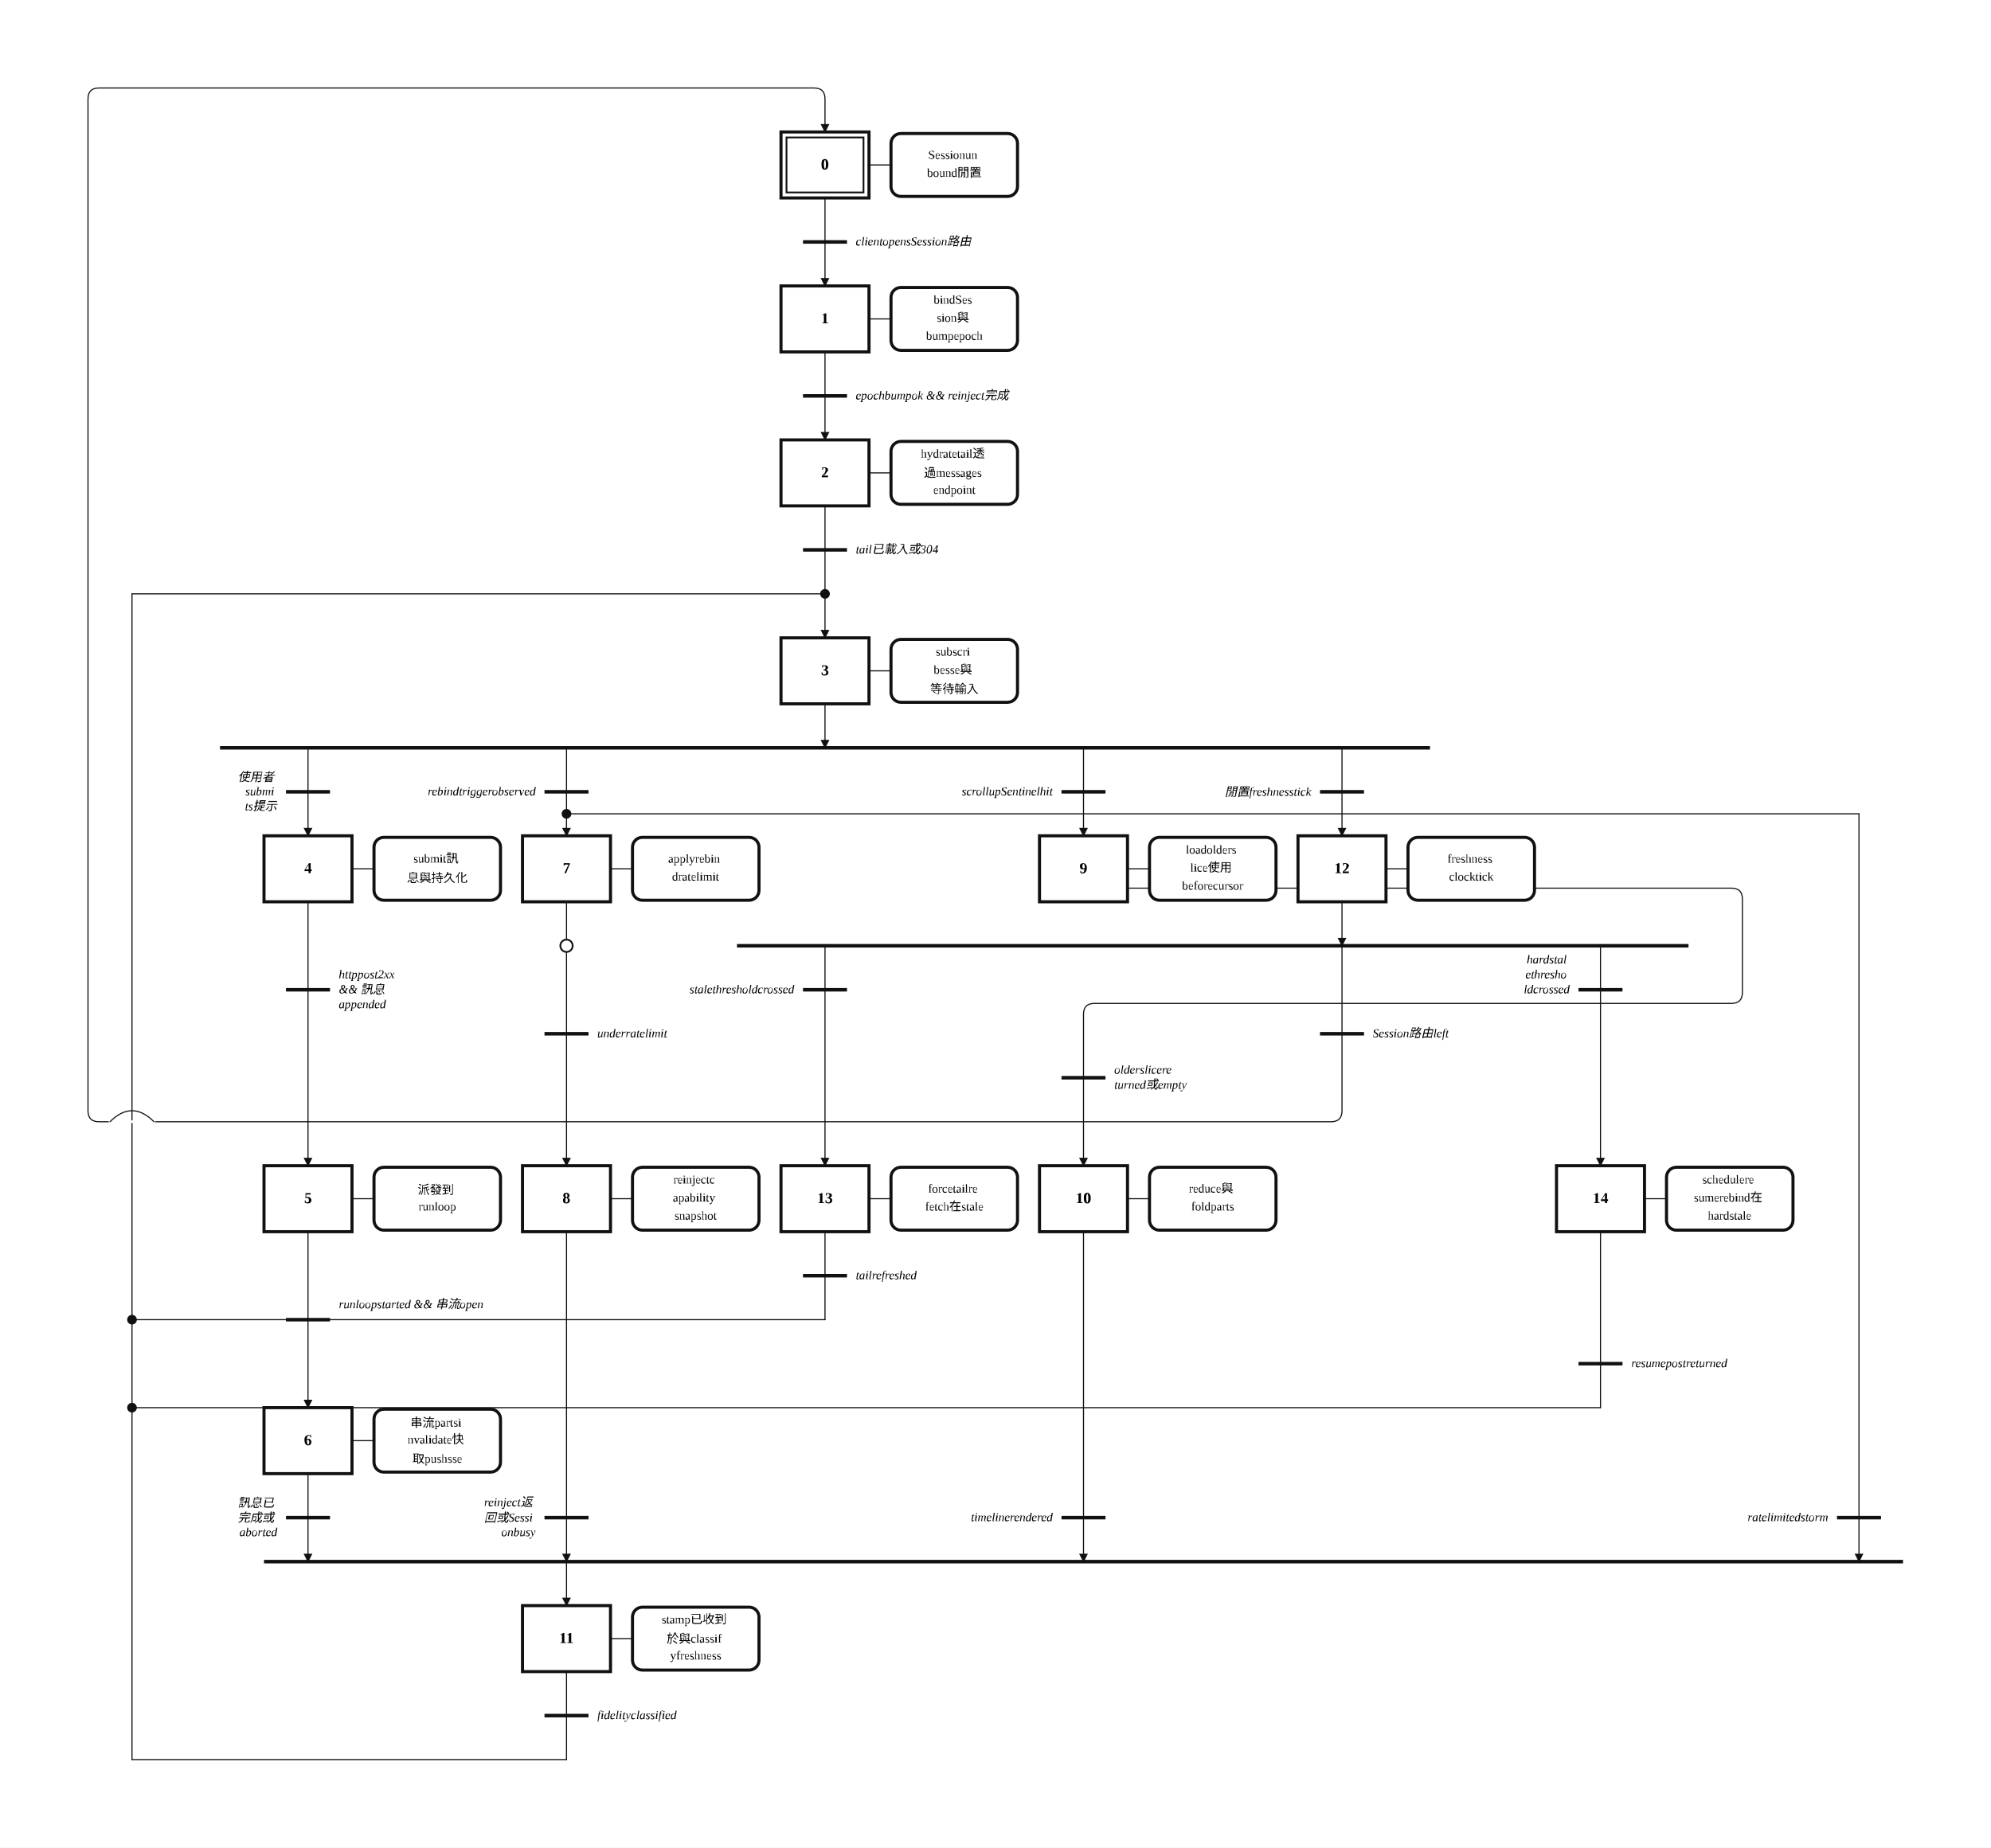
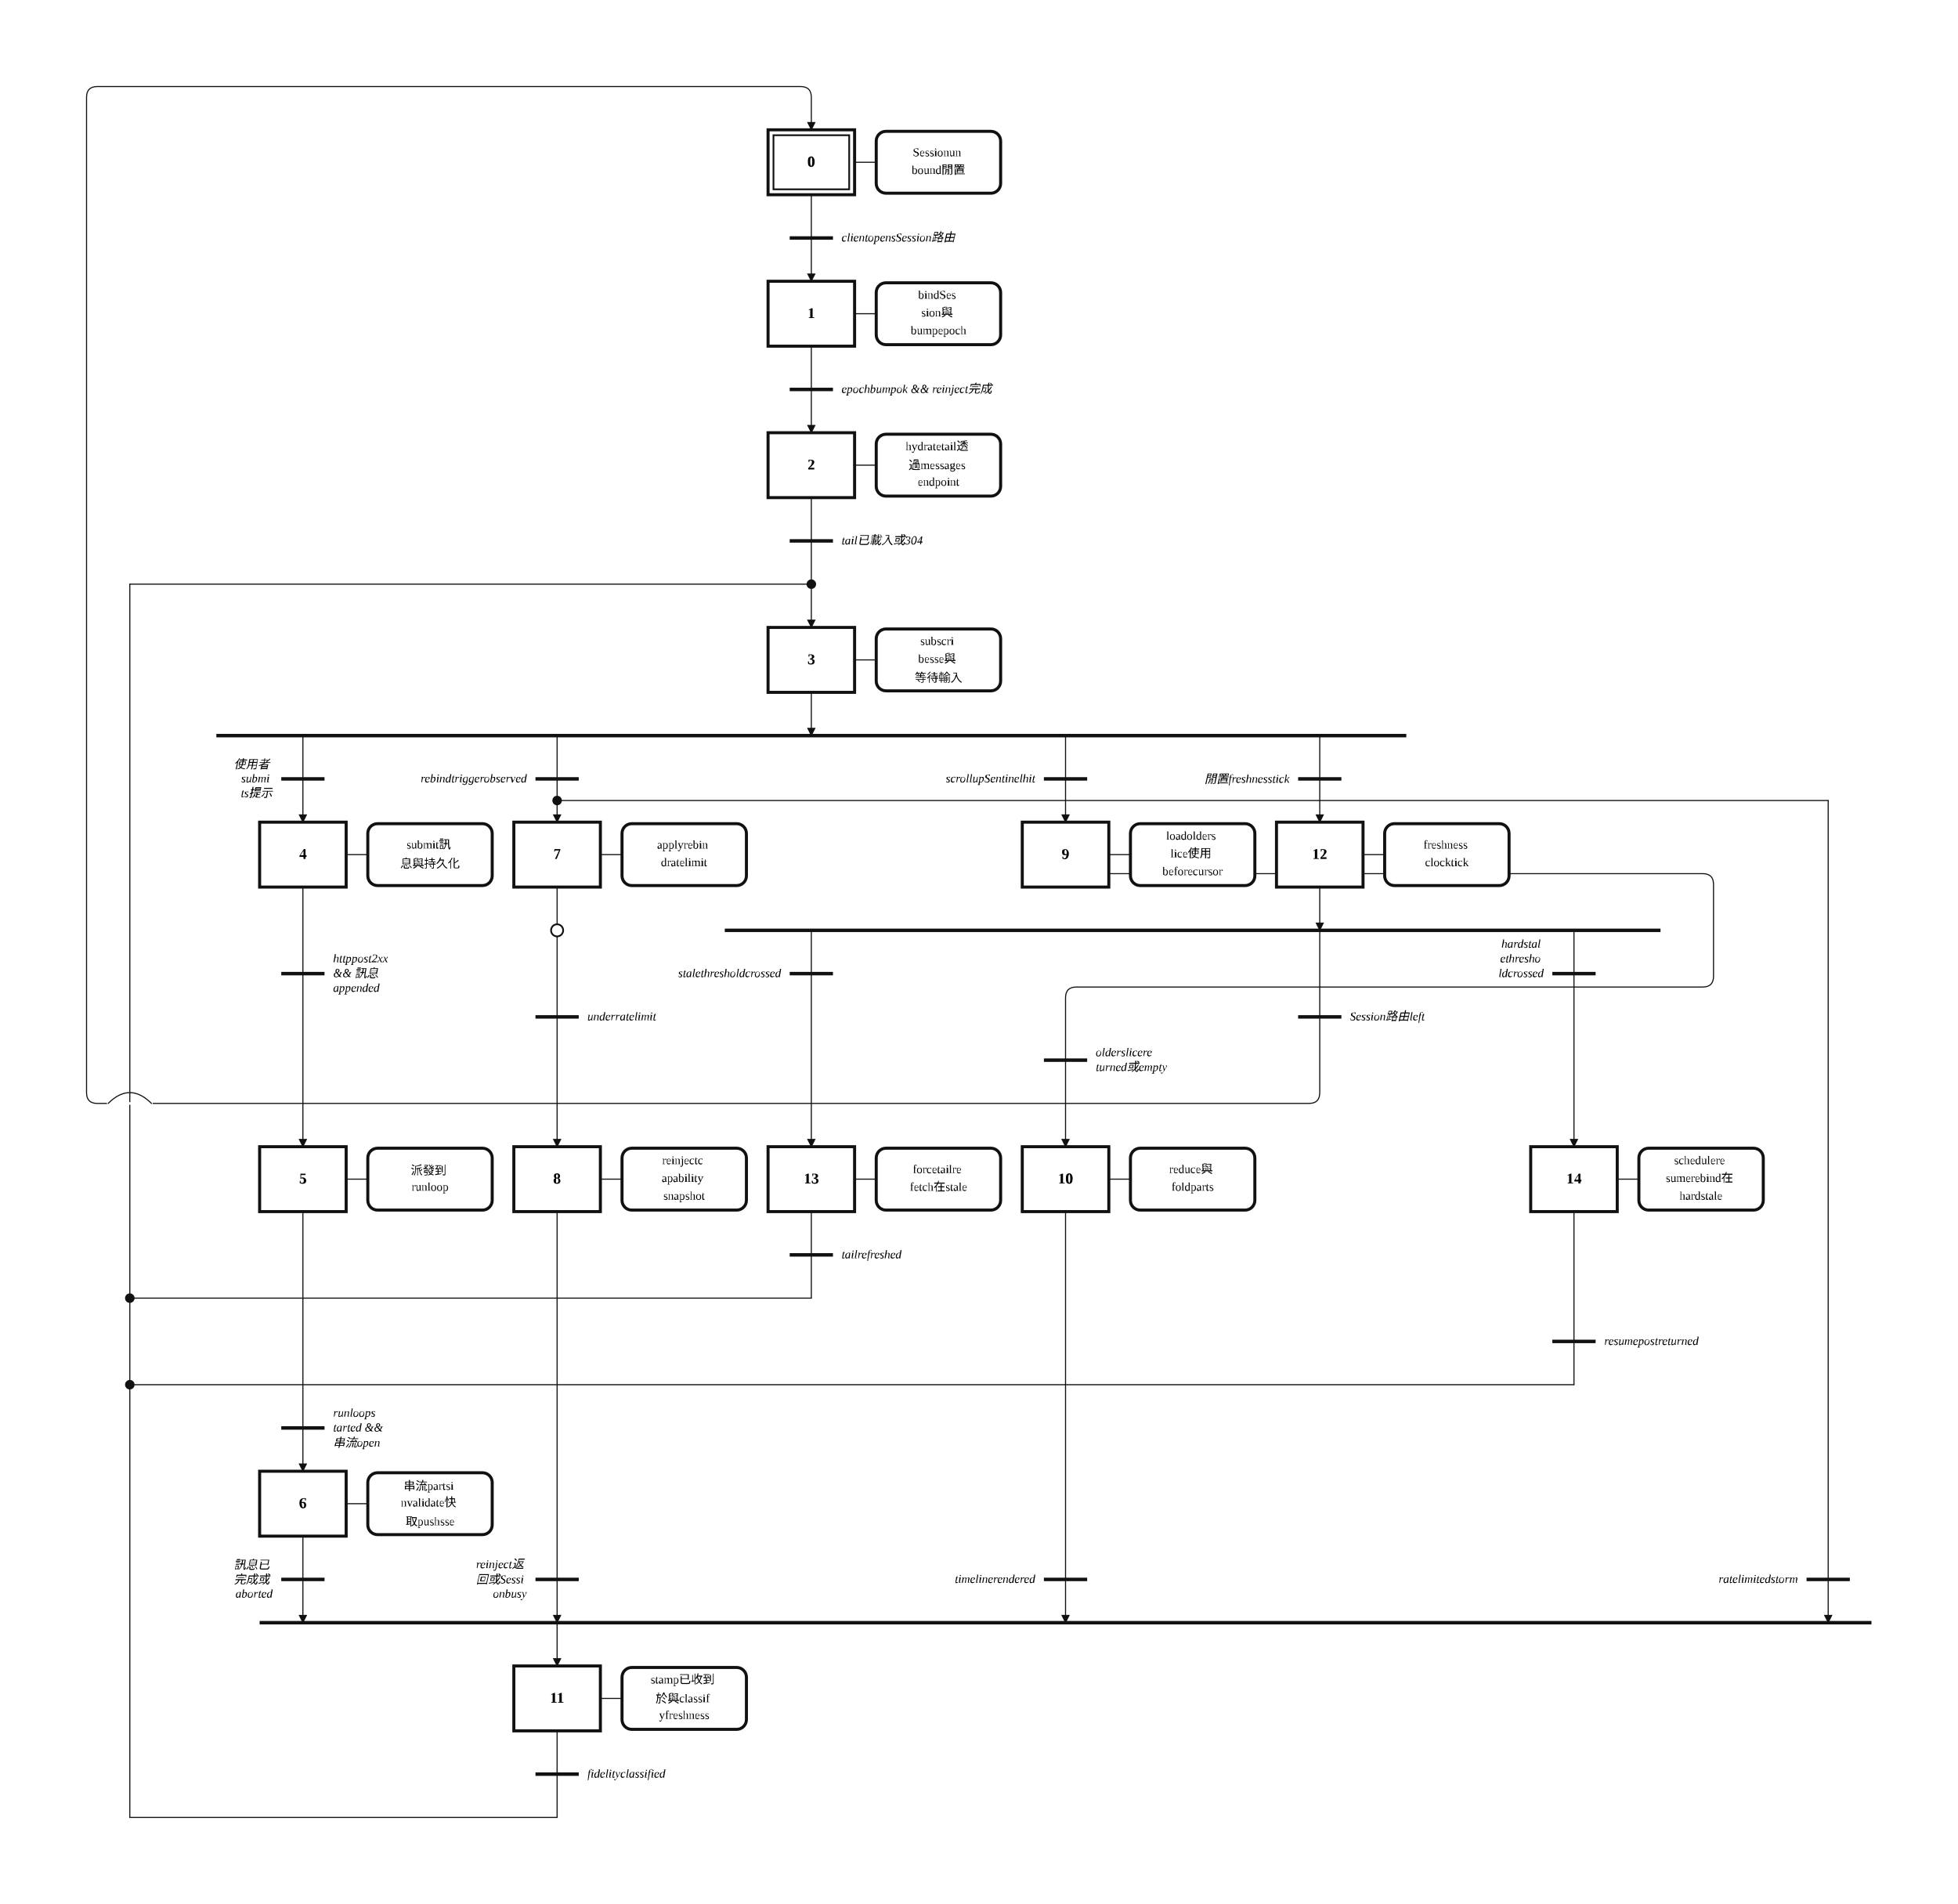
- <svg xmlns="http://www.w3.org/2000/svg" width="1810" height="1680" viewBox="-14.00 -2.00 90.50 84.00" role="img">
+ <svg xmlns="http://www.w3.org/2000/svg" width="1810" height="1760" viewBox="-14.00 -2.00 90.50 88.00" role="img">
  <style>
.step{fill:#fff;stroke:#111;stroke-width:.14}.step-inner{fill:none;stroke:#111;stroke-width:.08}
.action{fill:#fff;stroke:#111;stroke-width:.14}.gate{stroke:#111;stroke-width:.16}
.edge{fill:none;stroke:#111;stroke-width:.05;stroke-linecap:round;stroke-linejoin:round}.edge-arrow{marker-end:url(#arrow)}
.flyover-mask{stroke:#fff;stroke-width:.12;stroke-linecap:round}
.flyover{fill:none;stroke:#111;stroke-width:.05;stroke-linecap:round}
.junction{fill:#111;stroke:#111;stroke-width:0}.branch-junction{fill:#fff;stroke:#111;stroke-width:.08}
.assoc{stroke:#111;stroke-width:.05}.label{font:bold .7px 'Times New Roman', 'BiauKai', 'DFKai-SB', serif;text-anchor:middle;dominant-baseline:middle}
.action-label{font:.55px 'Times New Roman', 'BiauKai', 'DFKai-SB', serif;text-anchor:middle;dominant-baseline:middle}.gate-label{font:italic .55px 'Times New Roman', 'BiauKai', 'DFKai-SB', serif;text-anchor:start;dominant-baseline:middle}.gate-label-left{font:italic .55px 'Times New Roman', 'BiauKai', 'DFKai-SB', serif;text-anchor:end;dominant-baseline:middle}
</style>
  <defs>
    <marker id="arrow" markerWidth="0.4" markerHeight="0.4" refX="0.36" refY="0.2" orient="auto" markerUnits="userSpaceOnUse">
      <path d="M 0 0 L 0.4 0.2 L 0 0.4 z" fill="#111" />
    </marker>
  </defs>
-   <rect x="-14.00" y="-2.00" width="90.50" height="84.00" fill="white" />
+   <rect x="-14.00" y="-2.00" width="90.50" height="88.00" fill="white" />
  <path class="edge edge-arrow" d="M 23.50 23.00 L 23.50 27.00" />
  <path class="edge" d="M 23.50 7.00 L 23.50 9.00" />
  <path class="edge edge-arrow" d="M 23.50 9.00 L 23.50 11.00" />
  <path class="edge" d="M 23.50 14.00 L 23.50 16.00" />
  <path class="edge edge-arrow" d="M 23.50 16.00 L 23.50 18.00" />
  <path class="edge" d="M 23.50 21.00 L 23.50 23.00" />
  <path class="edge edge-arrow" d="M 23.50 30.00 L 23.50 32.00" />
  <path class="edge edge-arrow" d="M 0.00 32.00 L 0.00 36.00" />
  <path class="edge edge-arrow" d="M 11.75 32.00 L 11.75 36.00" />
  <path class="edge edge-arrow" d="M 35.25 32.00 L 35.25 36.00" />
  <path class="edge edge-arrow" d="M 47.00 32.00 L 47.00 36.00" />
  <path class="edge" d="M 0.00 39.00 L 0.00 43.00" />
  <path class="edge edge-arrow" d="M 0.00 43.00 L 0.00 51.00" />
-   <path class="edge" d="M 0.00 54.00 L 0.00 58.00" />
-   <path class="edge edge-arrow" d="M 0.00 58.00 L 0.00 62.00" />
-   <path class="edge edge-arrow" d="M 0.00 65.00 L 0.00 69.00" />
-   <path class="edge edge-arrow" d="M 11.75 69.00 L 11.75 71.00" />
+   <path class="edge" d="M 0.00 54.00 L 0.00 64.00" />
+   <path class="edge edge-arrow" d="M 0.00 64.00 L 0.00 66.00" />
+   <path class="edge edge-arrow" d="M 0.00 69.00 L 0.00 73.00" />
+   <path class="edge edge-arrow" d="M 11.75 73.00 L 11.75 75.00" />
  <path class="edge" d="M 11.75 39.00 L 11.75 41.00" />
  <path class="edge" d="M 11.75 41.00 L 11.75 45.00" />
  <path class="edge edge-arrow" d="M 11.75 45.00 L 11.75 51.00" />
  <path class="edge" d="M 11.75 39.00 L 11.75 36.00" />
  <path class="edge" d="M 11.75 35.00 L 70.50 35.00" />
-   <path class="edge edge-arrow" d="M 70.50 35.00 L 70.50 69.00" />
-   <path class="edge edge-arrow" d="M 11.75 54.00 L 11.75 69.00" />
+   <path class="edge edge-arrow" d="M 70.50 35.00 L 70.50 73.00" />
+   <path class="edge edge-arrow" d="M 11.75 54.00 L 11.75 73.00" />
  <path class="edge" d="M 35.25 39.00 L 35.25 38.69 Q 35.25 38.38 35.56 38.38 L 64.70 38.38 Q 65.20 38.38 65.20 38.88 L 65.20 43.12 Q 65.20 43.62 64.70 43.62 L 35.75 43.62 Q 35.25 43.62 35.25 44.12 L 35.25 47.00" />
  <path class="edge edge-arrow" d="M 35.25 47.00 L 35.25 51.00" />
-   <path class="edge edge-arrow" d="M 35.25 54.00 L 35.25 69.00" />
-   <path class="edge" d="M 11.75 74.00 L 11.75 76.00" />
-   <path class="edge" d="M 11.75 76.00 L 11.75 78.00" />
-   <path class="edge" d="M 11.75 78.00 L -8.00 78.00" />
-   <path class="edge" d="M -8.00 78.00 L -8.00 25.00" />
+   <path class="edge edge-arrow" d="M 35.25 54.00 L 35.25 73.00" />
+   <path class="edge" d="M 11.75 78.00 L 11.75 80.00" />
+   <path class="edge" d="M 11.75 80.00 L 11.75 82.00" />
+   <path class="edge" d="M 11.75 82.00 L -8.00 82.00" />
+   <path class="edge" d="M -8.00 82.00 L -8.00 25.00" />
  <path class="edge" d="M -8.00 25.00 L 23.50 25.00" />
  <path class="edge edge-arrow" d="M 47.00 39.00 L 47.00 41.00" />
  <path class="edge edge-arrow" d="M 23.50 41.00 L 23.50 51.00" />
  <path class="edge edge-arrow" d="M 58.75 41.00 L 58.75 51.00" />
  <path class="edge edge-arrow" d="M 47.00 41.00 L 47.00 48.50 Q 47.00 49.00 46.50 49.00 L -9.50 49.00 Q -10.00 49.00 -10.00 48.50 L -10.00 2.50 Q -10.00 2.00 -9.50 2.00 L 23.00 2.00 Q 23.50 2.00 23.50 2.50 L 23.50 4.00" />
  <path class="edge" d="M 23.50 54.00 L 23.50 56.00" />
  <path class="edge" d="M 23.50 56.00 L 23.50 58.00" />
  <path class="edge" d="M 23.50 58.00 L -8.00 58.00" />
  <path class="edge" d="M 58.75 54.00 L 58.75 60.00" />
  <path class="edge" d="M 58.75 60.00 L 58.75 62.00" />
  <path class="edge" d="M 58.75 62.00 L -8.00 62.00" />
  <rect class="step" x="21.50" y="4.00" width="4.00" height="3.00" />
  <rect class="step-inner" x="21.75" y="4.25" width="3.50" height="2.50" />
  <text class="label" x="23.50" y="5.50">0</text>
  <rect class="step" x="21.50" y="11.00" width="4.00" height="3.00" />
  <text class="label" x="23.50" y="12.50">1</text>
  <rect class="step" x="21.50" y="18.00" width="4.00" height="3.00" />
  <text class="label" x="23.50" y="19.50">2</text>
  <rect class="step" x="21.50" y="27.00" width="4.00" height="3.00" />
  <text class="label" x="23.50" y="28.50">3</text>
  <rect class="step" x="-2.00" y="36.00" width="4.00" height="3.00" />
  <text class="label" x="0.00" y="37.50">4</text>
  <rect class="step" x="-2.00" y="51.00" width="4.00" height="3.00" />
  <text class="label" x="0.00" y="52.50">5</text>
-   <rect class="step" x="-2.00" y="62.00" width="4.00" height="3.00" />
-   <text class="label" x="0.00" y="63.50">6</text>
+   <rect class="step" x="-2.00" y="66.00" width="4.00" height="3.00" />
+   <text class="label" x="0.00" y="67.50">6</text>
  <rect class="step" x="9.75" y="36.00" width="4.00" height="3.00" />
  <text class="label" x="11.75" y="37.50">7</text>
  <rect class="step" x="9.75" y="51.00" width="4.00" height="3.00" />
  <text class="label" x="11.75" y="52.50">8</text>
  <rect class="step" x="33.25" y="36.00" width="4.00" height="3.00" />
  <text class="label" x="35.25" y="37.50">9</text>
  <rect class="step" x="33.25" y="51.00" width="4.00" height="3.00" />
  <text class="label" x="35.25" y="52.50">10</text>
-   <rect class="step" x="9.75" y="71.00" width="4.00" height="3.00" />
-   <text class="label" x="11.75" y="72.50">11</text>
+   <rect class="step" x="9.75" y="75.00" width="4.00" height="3.00" />
+   <text class="label" x="11.75" y="76.50">11</text>
  <rect class="step" x="45.00" y="36.00" width="4.00" height="3.00" />
  <text class="label" x="47.00" y="37.50">12</text>
  <rect class="step" x="21.50" y="51.00" width="4.00" height="3.00" />
  <text class="label" x="23.50" y="52.50">13</text>
  <rect class="step" x="56.75" y="51.00" width="4.00" height="3.00" />
  <text class="label" x="58.75" y="52.50">14</text>
  <line class="assoc" x1="25.50" y1="5.50" x2="26.50" y2="5.50" />
  <rect class="action" x="26.50" y="4.07" width="5.75" height="2.86" rx="0.45" ry="0.45" />
  <text class="action-label" x="29.38" y="5.09">
    <tspan x="29.38" dy="0">Sessionun</tspan>
    <tspan x="29.38" dy="0.82">bound閒置</tspan>
  </text>
  <line class="assoc" x1="25.50" y1="12.50" x2="26.50" y2="12.50" />
  <rect class="action" x="26.50" y="11.07" width="5.75" height="2.86" rx="0.45" ry="0.45" />
  <text class="action-label" x="29.38" y="11.68">
    <tspan x="29.38" dy="0">bindSes</tspan>
    <tspan x="29.38" dy="0.82">sion與</tspan>
    <tspan x="29.38" dy="0.82">bumpepoch</tspan>
  </text>
  <line class="assoc" x1="25.50" y1="19.50" x2="26.50" y2="19.50" />
  <rect class="action" x="26.50" y="18.07" width="5.75" height="2.86" rx="0.45" ry="0.45" />
  <text class="action-label" x="29.38" y="18.68">
    <tspan x="29.38" dy="0">hydratetail透</tspan>
    <tspan x="29.38" dy="0.82">過messages</tspan>
    <tspan x="29.38" dy="0.82">endpoint</tspan>
  </text>
  <line class="assoc" x1="25.50" y1="28.50" x2="26.50" y2="28.50" />
  <rect class="action" x="26.50" y="27.07" width="5.75" height="2.86" rx="0.45" ry="0.45" />
  <text class="action-label" x="29.38" y="27.68">
    <tspan x="29.38" dy="0">subscri</tspan>
    <tspan x="29.38" dy="0.82">besse與</tspan>
    <tspan x="29.38" dy="0.82">等待輸入</tspan>
  </text>
  <line class="assoc" x1="2.00" y1="37.50" x2="3.00" y2="37.50" />
  <rect class="action" x="3.00" y="36.07" width="5.75" height="2.86" rx="0.45" ry="0.45" />
  <text class="action-label" x="5.88" y="37.09">
    <tspan x="5.88" dy="0">submit訊</tspan>
    <tspan x="5.88" dy="0.82">息與持久化</tspan>
  </text>
  <line class="assoc" x1="2.00" y1="52.50" x2="3.00" y2="52.50" />
  <rect class="action" x="3.00" y="51.07" width="5.75" height="2.86" rx="0.45" ry="0.45" />
  <text class="action-label" x="5.88" y="52.09">
    <tspan x="5.88" dy="0">派發到</tspan>
    <tspan x="5.88" dy="0.82">runloop</tspan>
  </text>
-   <line class="assoc" x1="2.00" y1="63.50" x2="3.00" y2="63.50" />
-   <rect class="action" x="3.00" y="62.07" width="5.75" height="2.86" rx="0.45" ry="0.45" />
-   <text class="action-label" x="5.88" y="62.68">
+   <line class="assoc" x1="2.00" y1="67.50" x2="3.00" y2="67.50" />
+   <rect class="action" x="3.00" y="66.07" width="5.75" height="2.86" rx="0.45" ry="0.45" />
+   <text class="action-label" x="5.88" y="66.68">
    <tspan x="5.88" dy="0">串流partsi</tspan>
    <tspan x="5.88" dy="0.82">nvalidate快</tspan>
    <tspan x="5.88" dy="0.82">取pushsse</tspan>
  </text>
  <line class="assoc" x1="13.75" y1="37.50" x2="14.75" y2="37.50" />
  <rect class="action" x="14.75" y="36.07" width="5.75" height="2.86" rx="0.45" ry="0.45" />
  <text class="action-label" x="17.62" y="37.09">
    <tspan x="17.62" dy="0">applyrebin</tspan>
    <tspan x="17.62" dy="0.82">dratelimit</tspan>
  </text>
  <line class="assoc" x1="13.75" y1="52.50" x2="14.75" y2="52.50" />
  <rect class="action" x="14.75" y="51.07" width="5.75" height="2.86" rx="0.45" ry="0.45" />
  <text class="action-label" x="17.62" y="51.68">
    <tspan x="17.62" dy="0">reinjectc</tspan>
    <tspan x="17.62" dy="0.82">apability</tspan>
    <tspan x="17.62" dy="0.82">snapshot</tspan>
  </text>
  <line class="assoc" x1="37.25" y1="37.50" x2="38.25" y2="37.50" />
  <rect class="action" x="38.25" y="36.07" width="5.75" height="2.86" rx="0.45" ry="0.45" />
  <text class="action-label" x="41.12" y="36.68">
    <tspan x="41.12" dy="0">loadolders</tspan>
    <tspan x="41.12" dy="0.82">lice使用</tspan>
    <tspan x="41.12" dy="0.82">beforecursor</tspan>
  </text>
  <line class="assoc" x1="37.25" y1="52.50" x2="38.25" y2="52.50" />
  <rect class="action" x="38.25" y="51.07" width="5.75" height="2.86" rx="0.45" ry="0.45" />
  <text class="action-label" x="41.12" y="52.09">
    <tspan x="41.12" dy="0">reduce與</tspan>
    <tspan x="41.12" dy="0.82">foldparts</tspan>
  </text>
-   <line class="assoc" x1="13.75" y1="72.50" x2="14.75" y2="72.50" />
-   <rect class="action" x="14.75" y="71.07" width="5.75" height="2.86" rx="0.45" ry="0.45" />
-   <text class="action-label" x="17.62" y="71.68">
+   <line class="assoc" x1="13.75" y1="76.50" x2="14.75" y2="76.50" />
+   <rect class="action" x="14.75" y="75.07" width="5.75" height="2.86" rx="0.45" ry="0.45" />
+   <text class="action-label" x="17.62" y="75.68">
    <tspan x="17.62" dy="0">stamp已收到</tspan>
    <tspan x="17.62" dy="0.82">於與classif</tspan>
    <tspan x="17.62" dy="0.82">yfreshness</tspan>
  </text>
  <line class="assoc" x1="49.00" y1="37.50" x2="50.00" y2="37.50" />
  <rect class="action" x="50.00" y="36.07" width="5.75" height="2.86" rx="0.45" ry="0.45" />
  <text class="action-label" x="52.88" y="37.09">
    <tspan x="52.88" dy="0">freshness</tspan>
    <tspan x="52.88" dy="0.82">clocktick</tspan>
  </text>
  <line class="assoc" x1="25.50" y1="52.50" x2="26.50" y2="52.50" />
  <rect class="action" x="26.50" y="51.07" width="5.75" height="2.86" rx="0.45" ry="0.45" />
  <text class="action-label" x="29.38" y="52.09">
    <tspan x="29.38" dy="0">forcetailre</tspan>
    <tspan x="29.38" dy="0.82">fetch在stale</tspan>
  </text>
  <line class="assoc" x1="60.75" y1="52.50" x2="61.75" y2="52.50" />
  <rect class="action" x="61.75" y="51.07" width="5.75" height="2.86" rx="0.45" ry="0.45" />
  <text class="action-label" x="64.62" y="51.68">
    <tspan x="64.62" dy="0">schedulere</tspan>
    <tspan x="64.62" dy="0.82">sumerebind在</tspan>
    <tspan x="64.62" dy="0.82">hardstale</tspan>
  </text>
  <line class="gate" x1="22.50" y1="9.00" x2="24.50" y2="9.00" />
  <text class="gate-label" x="24.90" y="9.00">
    <tspan x="24.90" dy="0">clientopensSession路由</tspan>
  </text>
  <line class="gate" x1="22.50" y1="16.00" x2="24.50" y2="16.00" />
  <text class="gate-label" x="24.90" y="16.00">
    <tspan x="24.90" dy="0">epochbumpok &amp;&amp; reinject完成</tspan>
  </text>
  <line class="gate" x1="22.50" y1="23.00" x2="24.50" y2="23.00" />
  <text class="gate-label" x="24.90" y="23.00">
    <tspan x="24.90" dy="0">tail已載入或304</tspan>
  </text>
  <line class="gate" x1="-4.00" y1="32.00" x2="51.00" y2="32.00" />
  <line class="gate" x1="-1.00" y1="43.00" x2="1.00" y2="43.00" />
  <text class="gate-label" x="1.40" y="42.32">
    <tspan x="1.40" dy="0">httppost2xx</tspan>
    <tspan x="1.40" dy="0.68">&amp;&amp; 訊息</tspan>
    <tspan x="1.40" dy="0.68">appended</tspan>
  </text>
-   <line class="gate" x1="-1.00" y1="58.00" x2="1.00" y2="58.00" />
-   <text class="gate-label" x="1.40" y="57.32">
-     <tspan x="1.40" dy="0">runloopstarted &amp;&amp; 串流open</tspan>
-   </text>
-   <line class="gate" x1="-2.00" y1="69.00" x2="72.50" y2="69.00" />
+   <line class="gate" x1="-1.00" y1="64.00" x2="1.00" y2="64.00" />
+   <text class="gate-label" x="1.40" y="63.32">
+     <tspan x="1.40" dy="0">runloops</tspan>
+     <tspan x="1.40" dy="0.68">tarted &amp;&amp;</tspan>
+     <tspan x="1.40" dy="0.68">串流open</tspan>
+   </text>
+   <line class="gate" x1="-2.00" y1="73.00" x2="72.50" y2="73.00" />
  <line class="gate" x1="10.75" y1="45.00" x2="12.75" y2="45.00" />
  <text class="gate-label" x="13.15" y="45.00">
    <tspan x="13.15" dy="0">underratelimit</tspan>
  </text>
  <line class="gate" x1="34.25" y1="47.00" x2="36.25" y2="47.00" />
  <text class="gate-label" x="36.65" y="46.66">
    <tspan x="36.65" dy="0">olderslicere</tspan>
    <tspan x="36.65" dy="0.68">turned或empty</tspan>
  </text>
-   <line class="gate" x1="10.75" y1="76.00" x2="12.75" y2="76.00" />
-   <text class="gate-label" x="13.15" y="76.00">
+   <line class="gate" x1="10.75" y1="80.00" x2="12.75" y2="80.00" />
+   <text class="gate-label" x="13.15" y="80.00">
    <tspan x="13.15" dy="0">fidelityclassified</tspan>
  </text>
  <line class="gate" x1="19.50" y1="41.00" x2="62.75" y2="41.00" />
  <line class="gate" x1="22.50" y1="56.00" x2="24.50" y2="56.00" />
  <text class="gate-label" x="24.90" y="56.00">
    <tspan x="24.90" dy="0">tailrefreshed</tspan>
  </text>
  <line class="gate" x1="57.75" y1="60.00" x2="59.75" y2="60.00" />
  <text class="gate-label" x="60.15" y="60.00">
    <tspan x="60.15" dy="0">resumepostreturned</tspan>
  </text>
  <line class="gate" x1="-1.00" y1="34.00" x2="1.00" y2="34.00" />
  <text class="gate-label-left" x="-1.40" y="33.32">
    <tspan x="-1.40" dy="0">使用者</tspan>
    <tspan x="-1.40" dy="0.68">submi</tspan>
    <tspan x="-1.40" dy="0.68">ts提示</tspan>
  </text>
  <line class="gate" x1="10.75" y1="34.00" x2="12.75" y2="34.00" />
  <text class="gate-label-left" x="10.35" y="34.00">
    <tspan x="10.35" dy="0">rebindtriggerobserved</tspan>
  </text>
  <line class="gate" x1="34.25" y1="34.00" x2="36.25" y2="34.00" />
  <text class="gate-label-left" x="33.85" y="34.00">
    <tspan x="33.85" dy="0">scrollupSentinelhit</tspan>
  </text>
  <line class="gate" x1="46.00" y1="34.00" x2="48.00" y2="34.00" />
  <text class="gate-label-left" x="45.60" y="34.00">
    <tspan x="45.60" dy="0">閒置freshnesstick</tspan>
  </text>
-   <line class="gate" x1="-1.00" y1="67.00" x2="1.00" y2="67.00" />
-   <text class="gate-label-left" x="-1.40" y="66.32">
+   <line class="gate" x1="-1.00" y1="71.00" x2="1.00" y2="71.00" />
+   <text class="gate-label-left" x="-1.40" y="70.32">
    <tspan x="-1.40" dy="0">訊息已</tspan>
    <tspan x="-1.40" dy="0.68">完成或</tspan>
    <tspan x="-1.40" dy="0.68">aborted</tspan>
  </text>
-   <line class="gate" x1="69.50" y1="67.00" x2="71.50" y2="67.00" />
-   <text class="gate-label-left" x="69.10" y="67.00">
+   <line class="gate" x1="69.50" y1="71.00" x2="71.50" y2="71.00" />
+   <text class="gate-label-left" x="69.10" y="71.00">
    <tspan x="69.10" dy="0">ratelimitedstorm</tspan>
  </text>
-   <line class="gate" x1="10.75" y1="67.00" x2="12.75" y2="67.00" />
-   <text class="gate-label-left" x="10.35" y="66.32">
+   <line class="gate" x1="10.75" y1="71.00" x2="12.75" y2="71.00" />
+   <text class="gate-label-left" x="10.35" y="70.32">
    <tspan x="10.35" dy="0">reinject返</tspan>
    <tspan x="10.35" dy="0.68">回或Sessi</tspan>
    <tspan x="10.35" dy="0.68">onbusy</tspan>
  </text>
-   <line class="gate" x1="34.25" y1="67.00" x2="36.25" y2="67.00" />
-   <text class="gate-label-left" x="33.85" y="67.00">
+   <line class="gate" x1="34.25" y1="71.00" x2="36.25" y2="71.00" />
+   <text class="gate-label-left" x="33.85" y="71.00">
    <tspan x="33.85" dy="0">timelinerendered</tspan>
  </text>
  <line class="gate" x1="22.50" y1="43.00" x2="24.50" y2="43.00" />
  <text class="gate-label-left" x="22.10" y="43.00">
    <tspan x="22.10" dy="0">stalethresholdcrossed</tspan>
  </text>
  <line class="gate" x1="57.75" y1="43.00" x2="59.75" y2="43.00" />
  <text class="gate-label-left" x="57.35" y="41.64">
    <tspan x="57.35" dy="0">hardstal</tspan>
    <tspan x="57.35" dy="0.68">ethresho</tspan>
    <tspan x="57.35" dy="0.68">ldcrossed</tspan>
  </text>
  <line class="gate" x1="46.00" y1="45.00" x2="48.00" y2="45.00" />
  <text class="gate-label" x="48.40" y="45.00">
    <tspan x="48.40" dy="0">Session路由left</tspan>
  </text>
  <line class="flyover-mask" x1="-9.00" y1="49.00" x2="-7.00" y2="49.00" />
  <path class="flyover" d="M -9.00 49.00 Q -8.00 48.00 -7.00 49.00" />
  <circle class="junction" cx="23.50" cy="25.00" r="0.22" />
  <circle class="junction" cx="11.75" cy="35.00" r="0.22" />
  <circle class="junction" cx="-8.00" cy="58.00" r="0.22" />
  <circle class="junction" cx="-8.00" cy="62.00" r="0.22" />
  <circle class="branch-junction" cx="11.75" cy="41.00" r="0.28" />
</svg>
